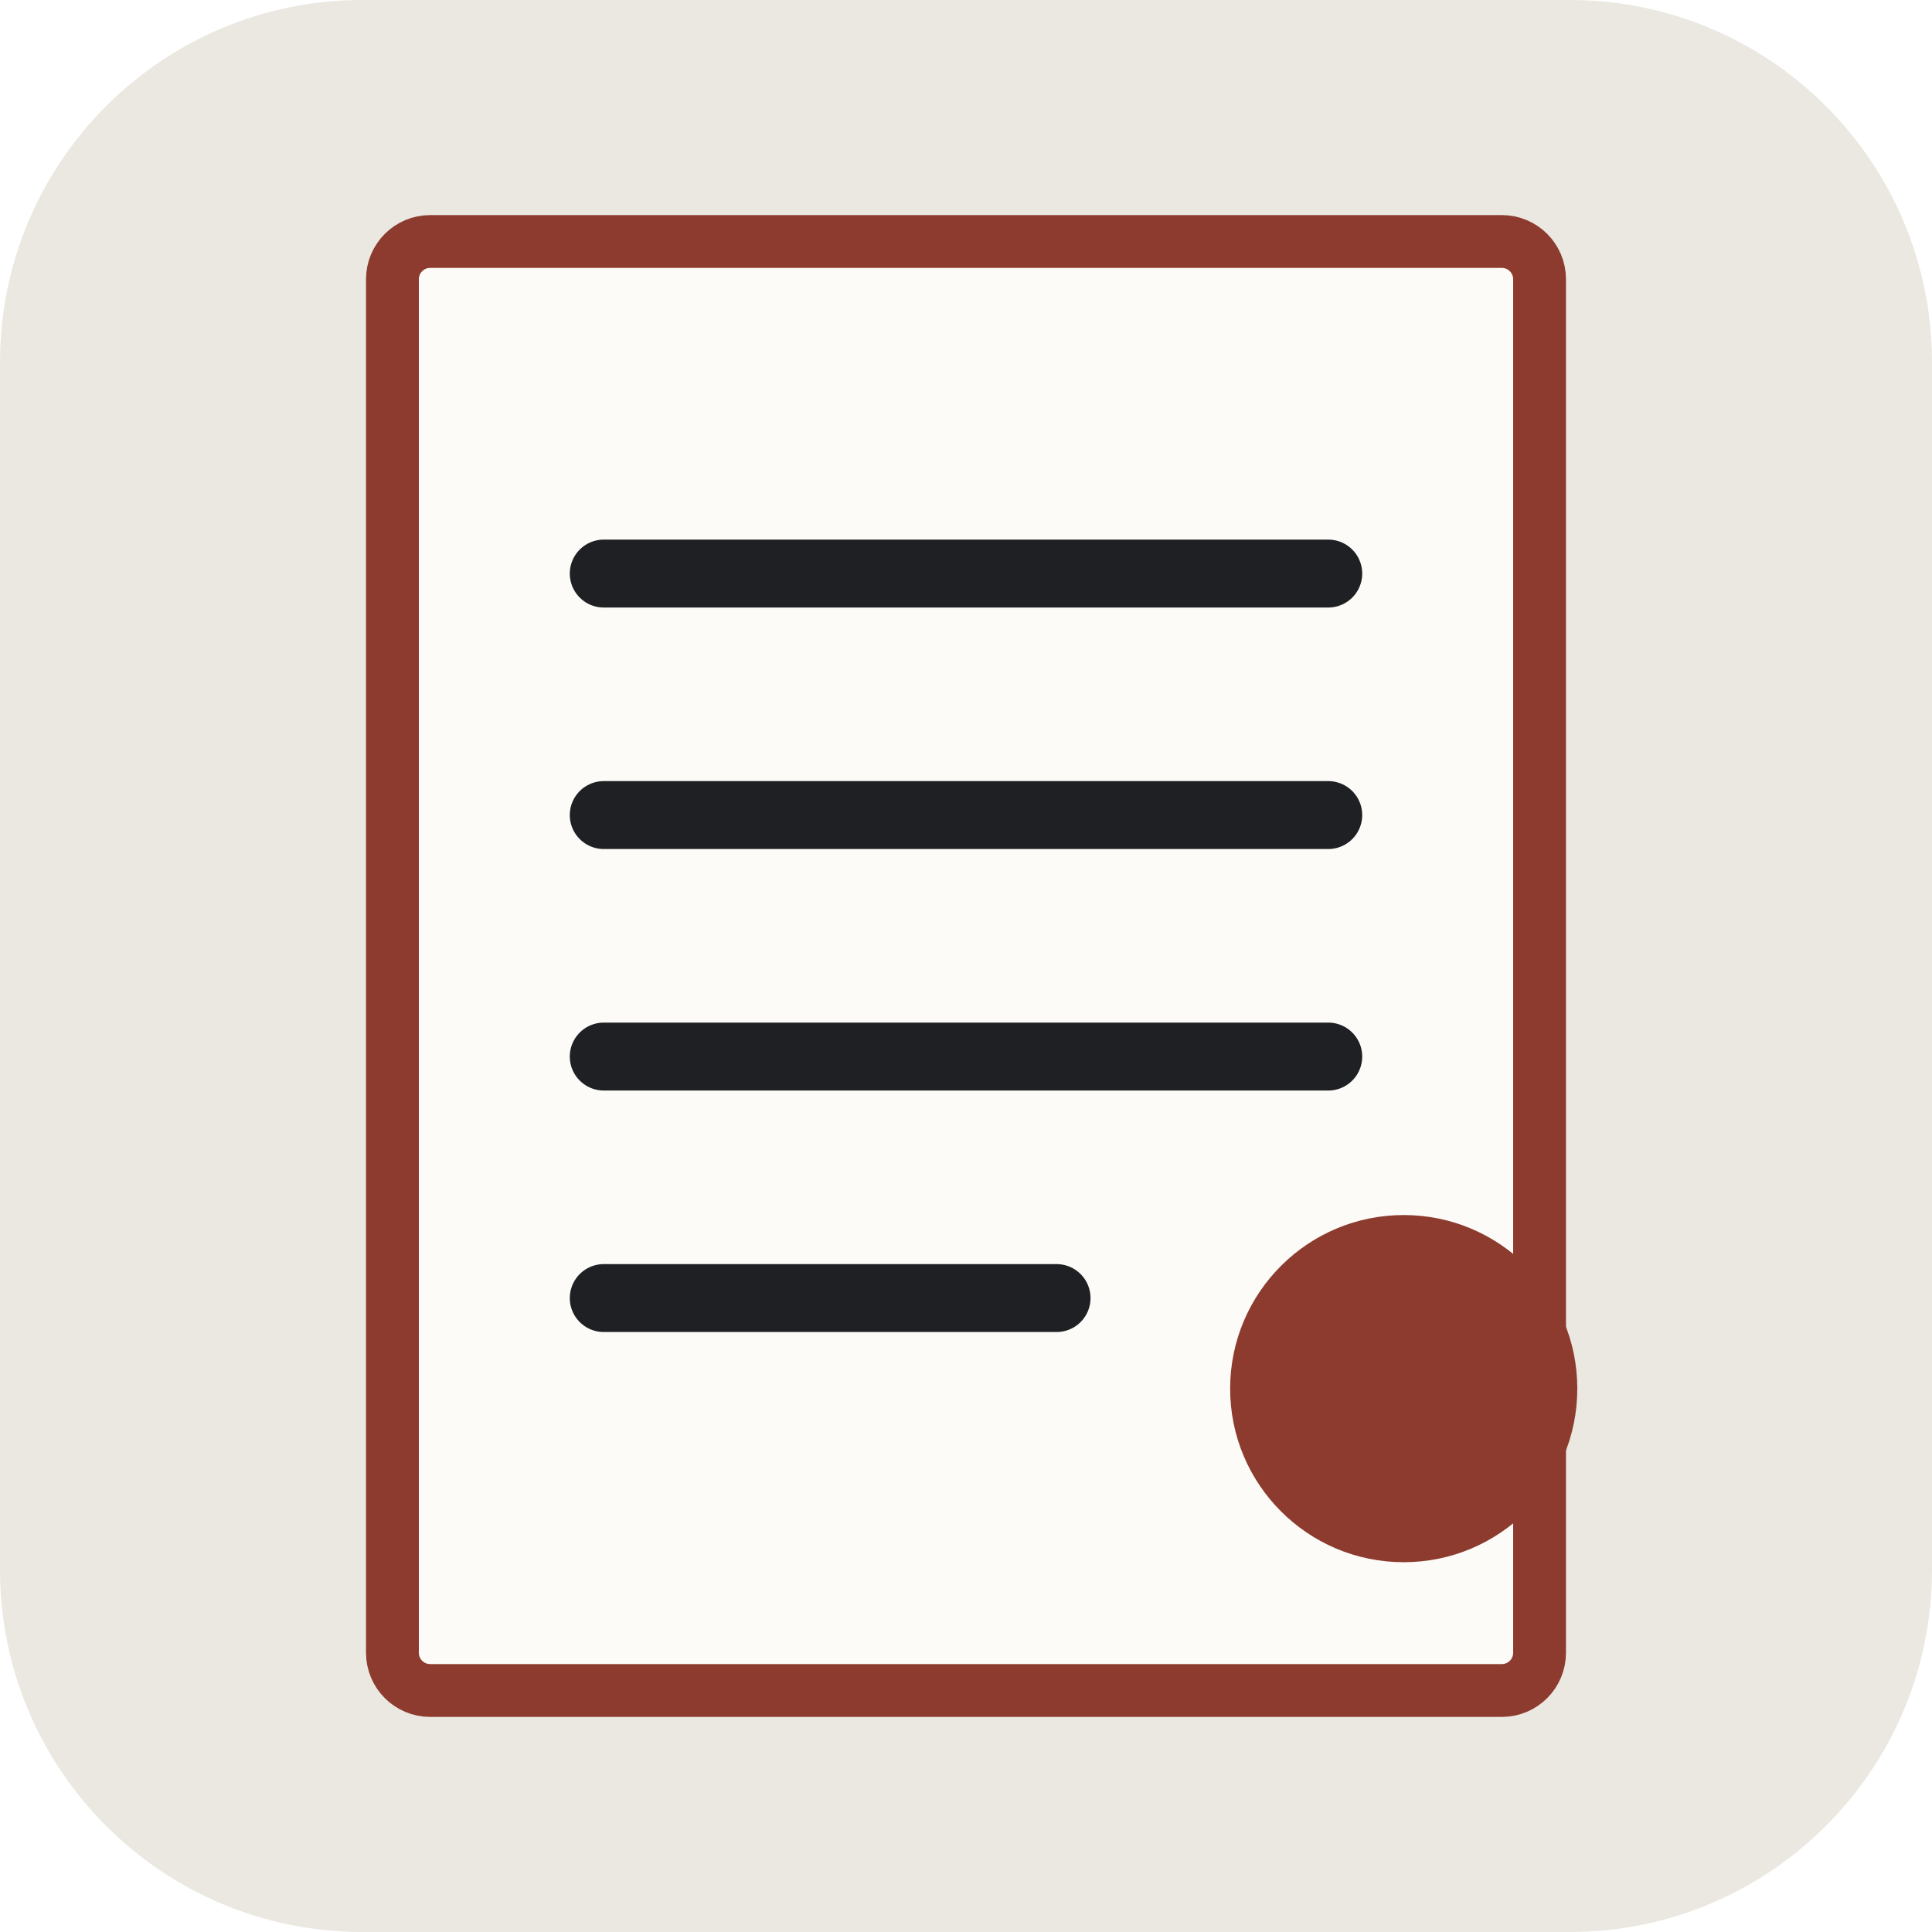
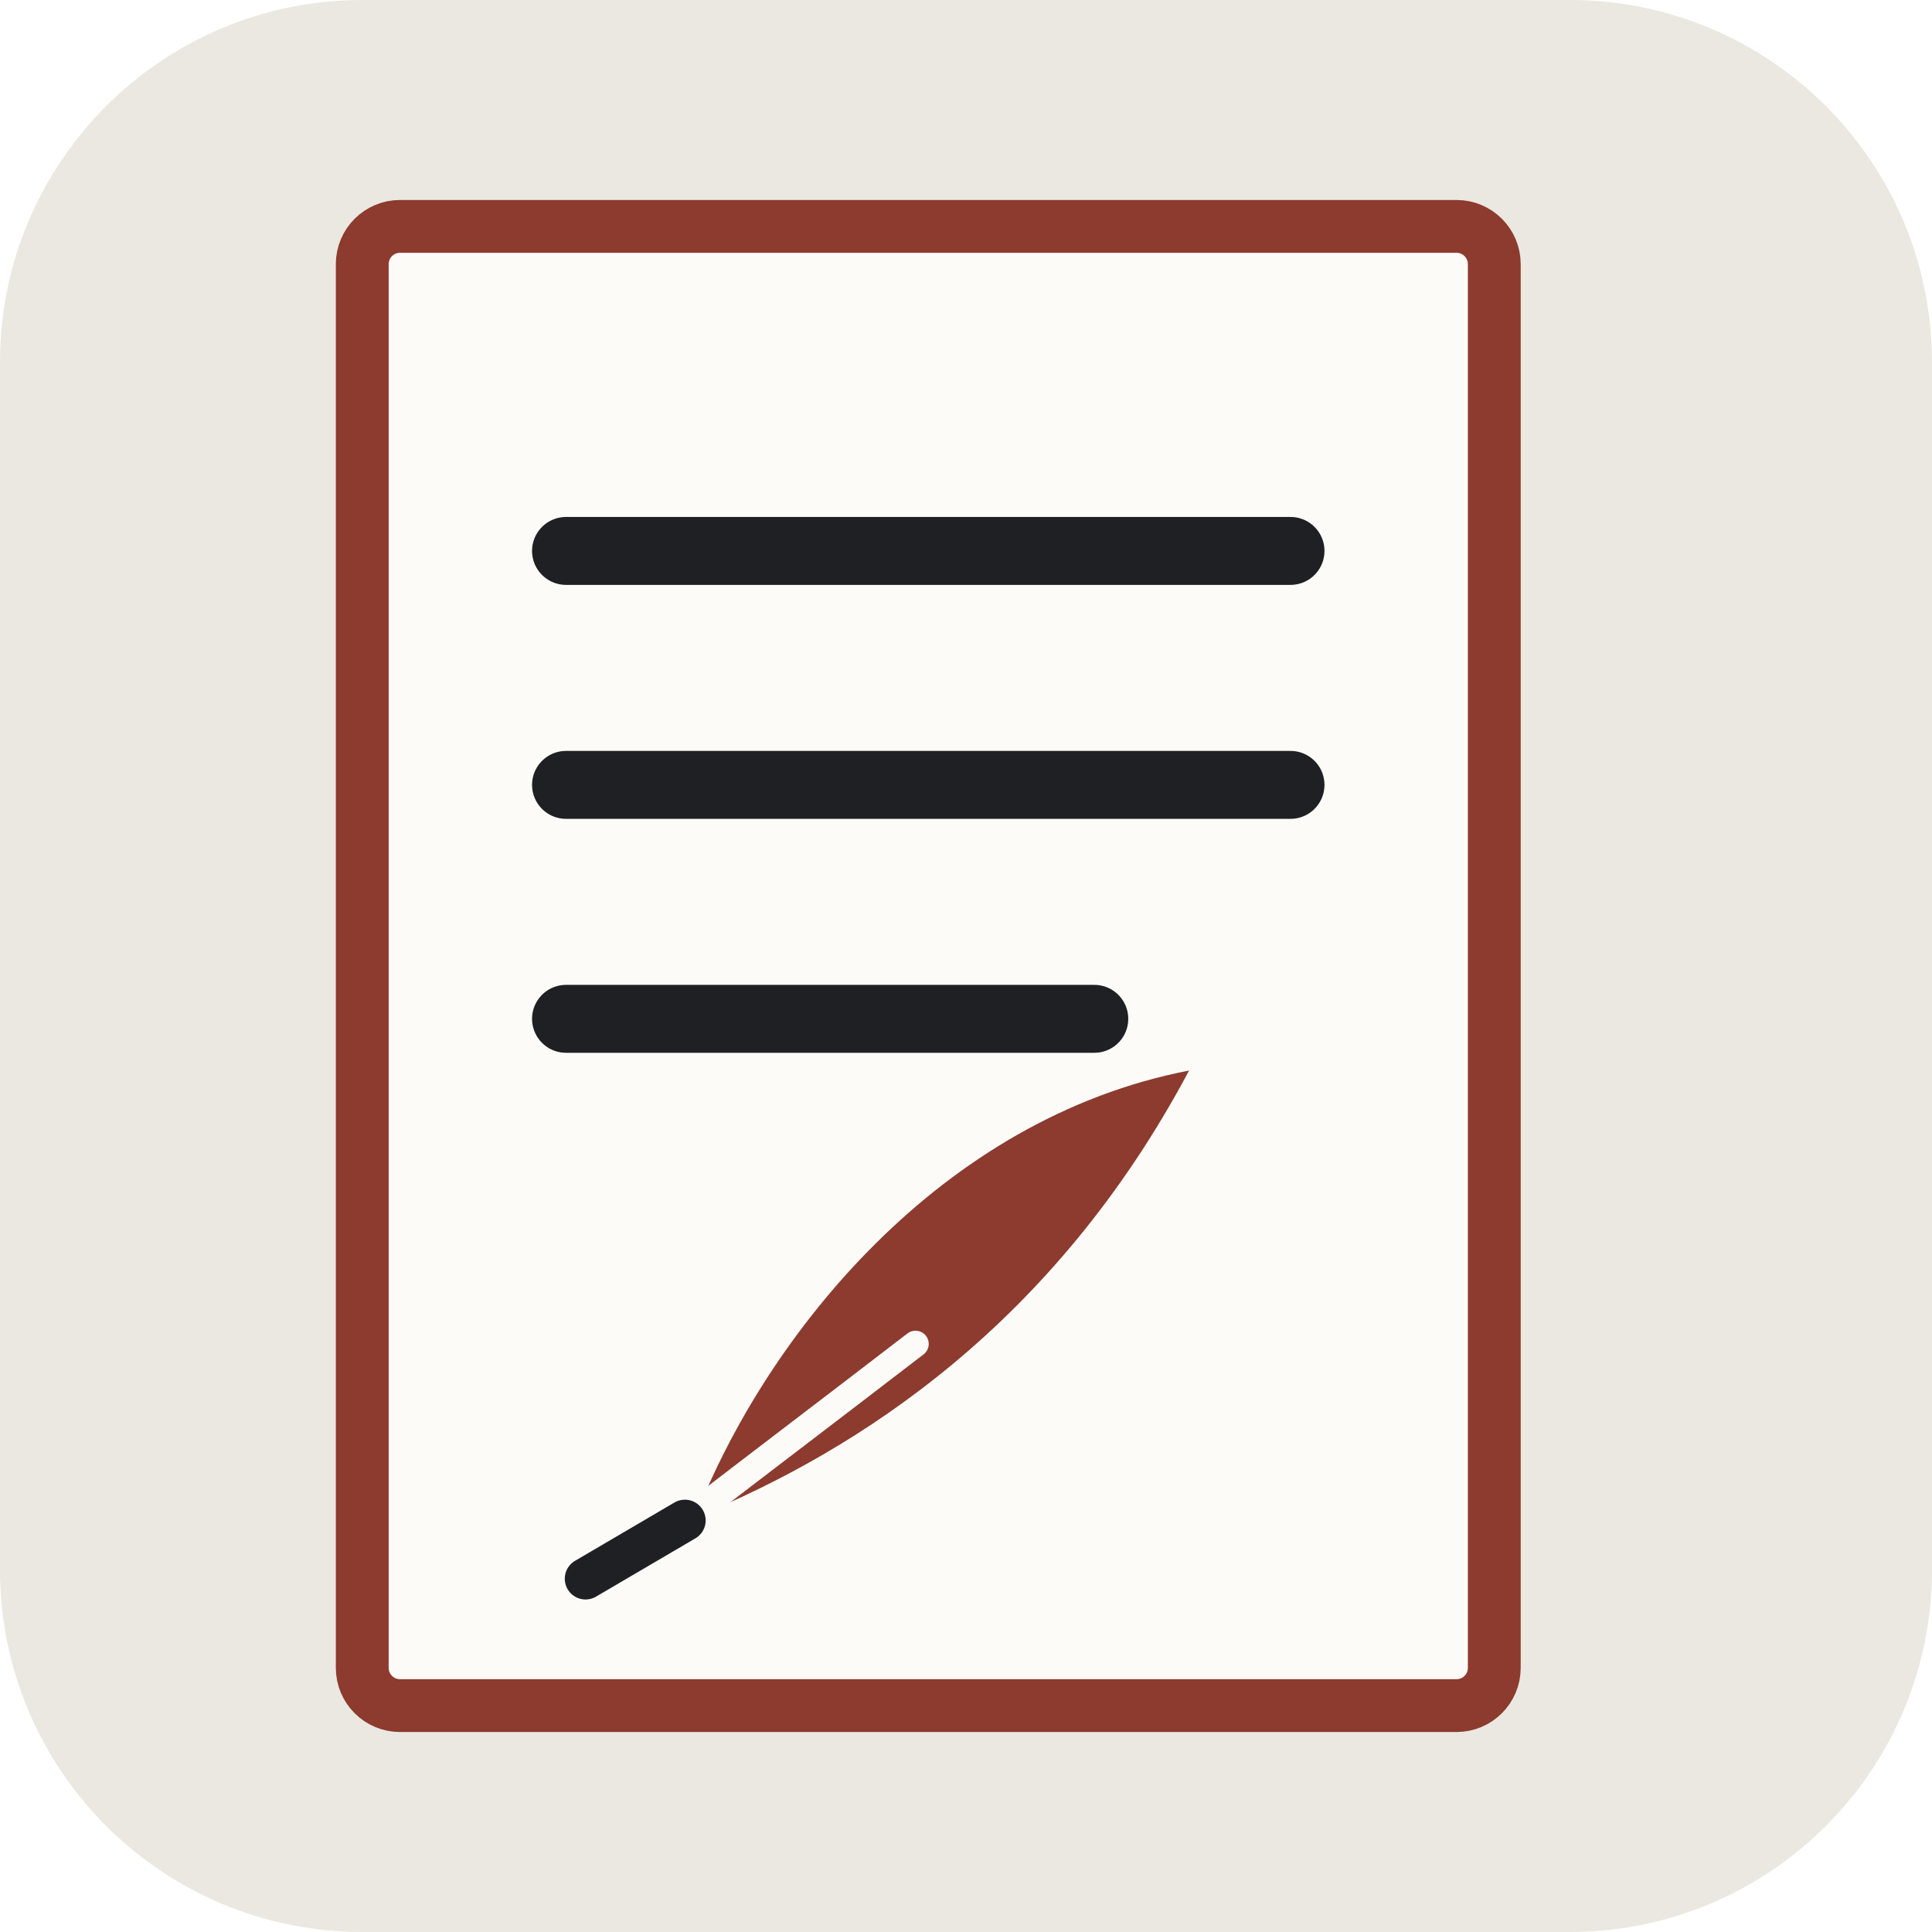
<svg xmlns="http://www.w3.org/2000/svg" viewBox="0 0 512 512" width="512" height="512">
  <rect width="512" height="512" rx="96" fill="#EAE8E0" />
-   <rect x="104" y="64" width="304" height="384" rx="10" fill="#FCFBF8" stroke="#8C3B2E" stroke-width="14" />
+   <rect x="96" y="60" width="300" height="392" rx="10" fill="#FCFBF8" stroke="#8C3B2E" stroke-width="14" />
  <g stroke="#1E2023" stroke-width="18" stroke-linecap="round">
-     <path d="M160 152h192M160 216h192M160 280h192M160 344h120" />
+     <path d="M150 146h192M150 208h192M150 270h140" />
  </g>
-   <circle cx="372" cy="368" r="46" fill="#8C3B2E" />
+   <g transform="translate(268 236) rotate(28)">
+     <path d="M64 20C64 96 34 150 4 186c-6-52 8-124 60-166z" fill="#8C3B2E" />
+     <path d="M34 118C24 140 12 166 2 188" stroke="#FCFBF8" stroke-width="7" stroke-linecap="round" fill="none" />
+     <path d="M2 188 -14 214" stroke="#1E2023" stroke-width="11" stroke-linecap="round" />
+   </g>
</svg>
